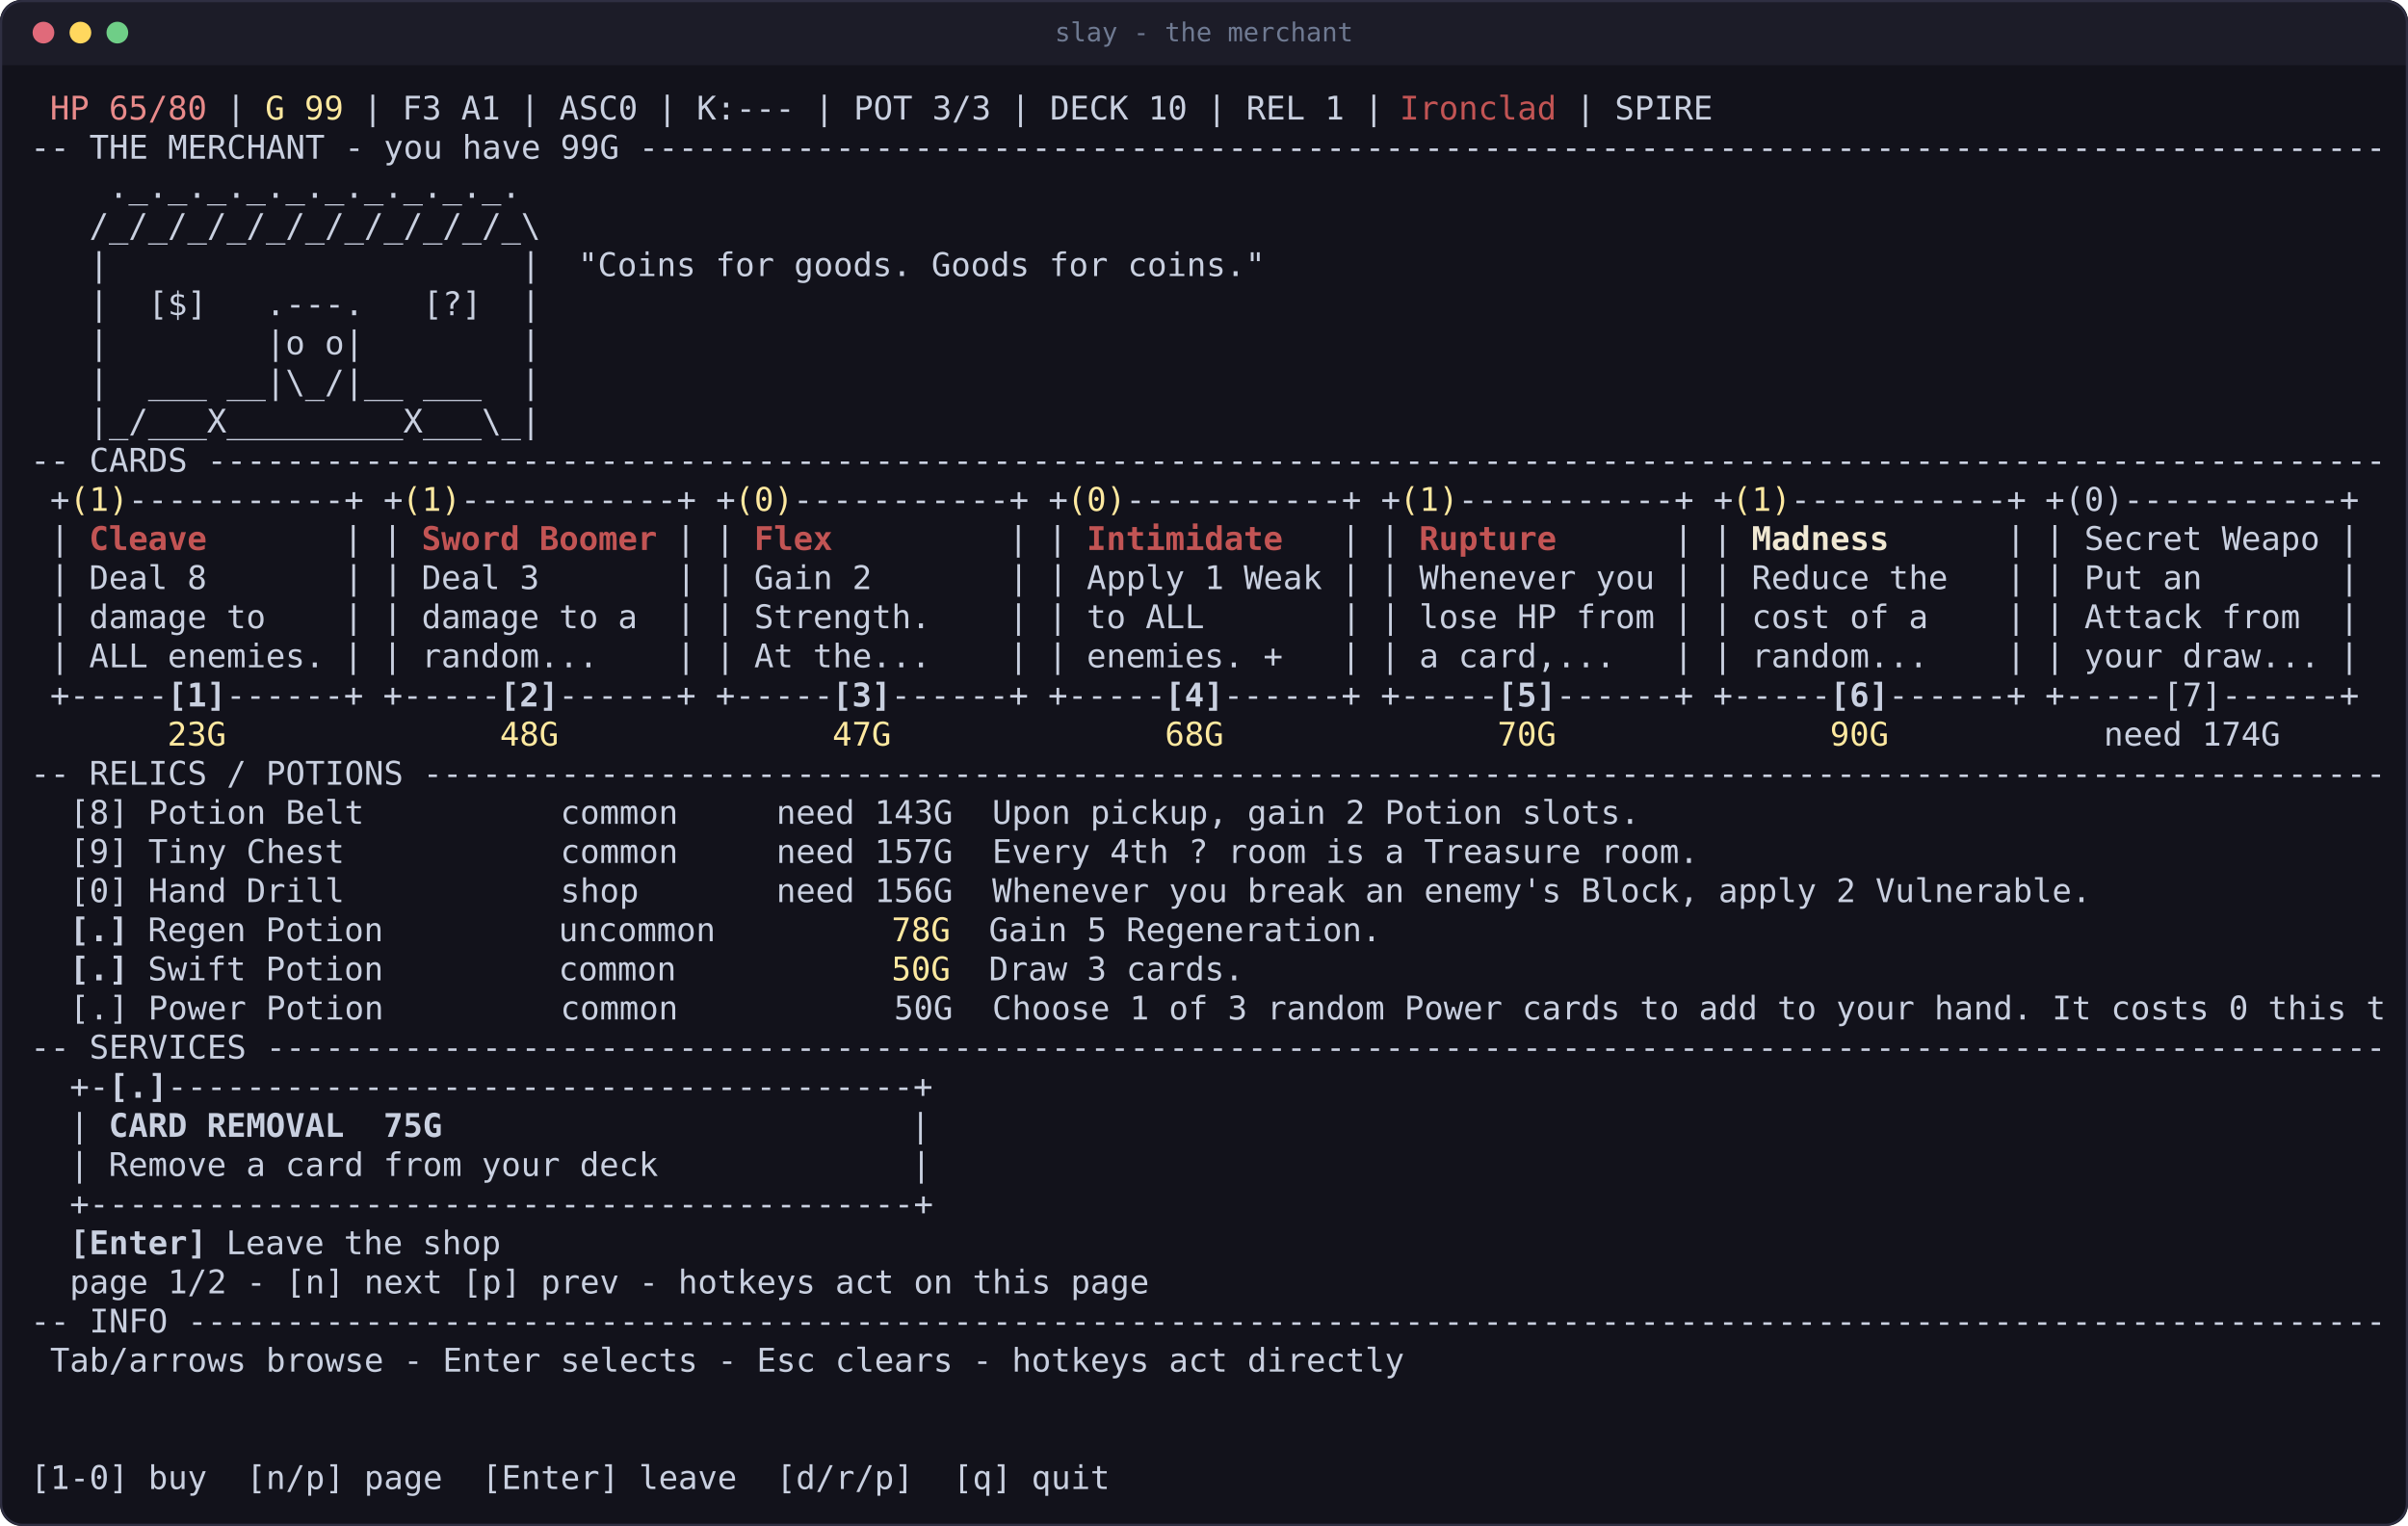
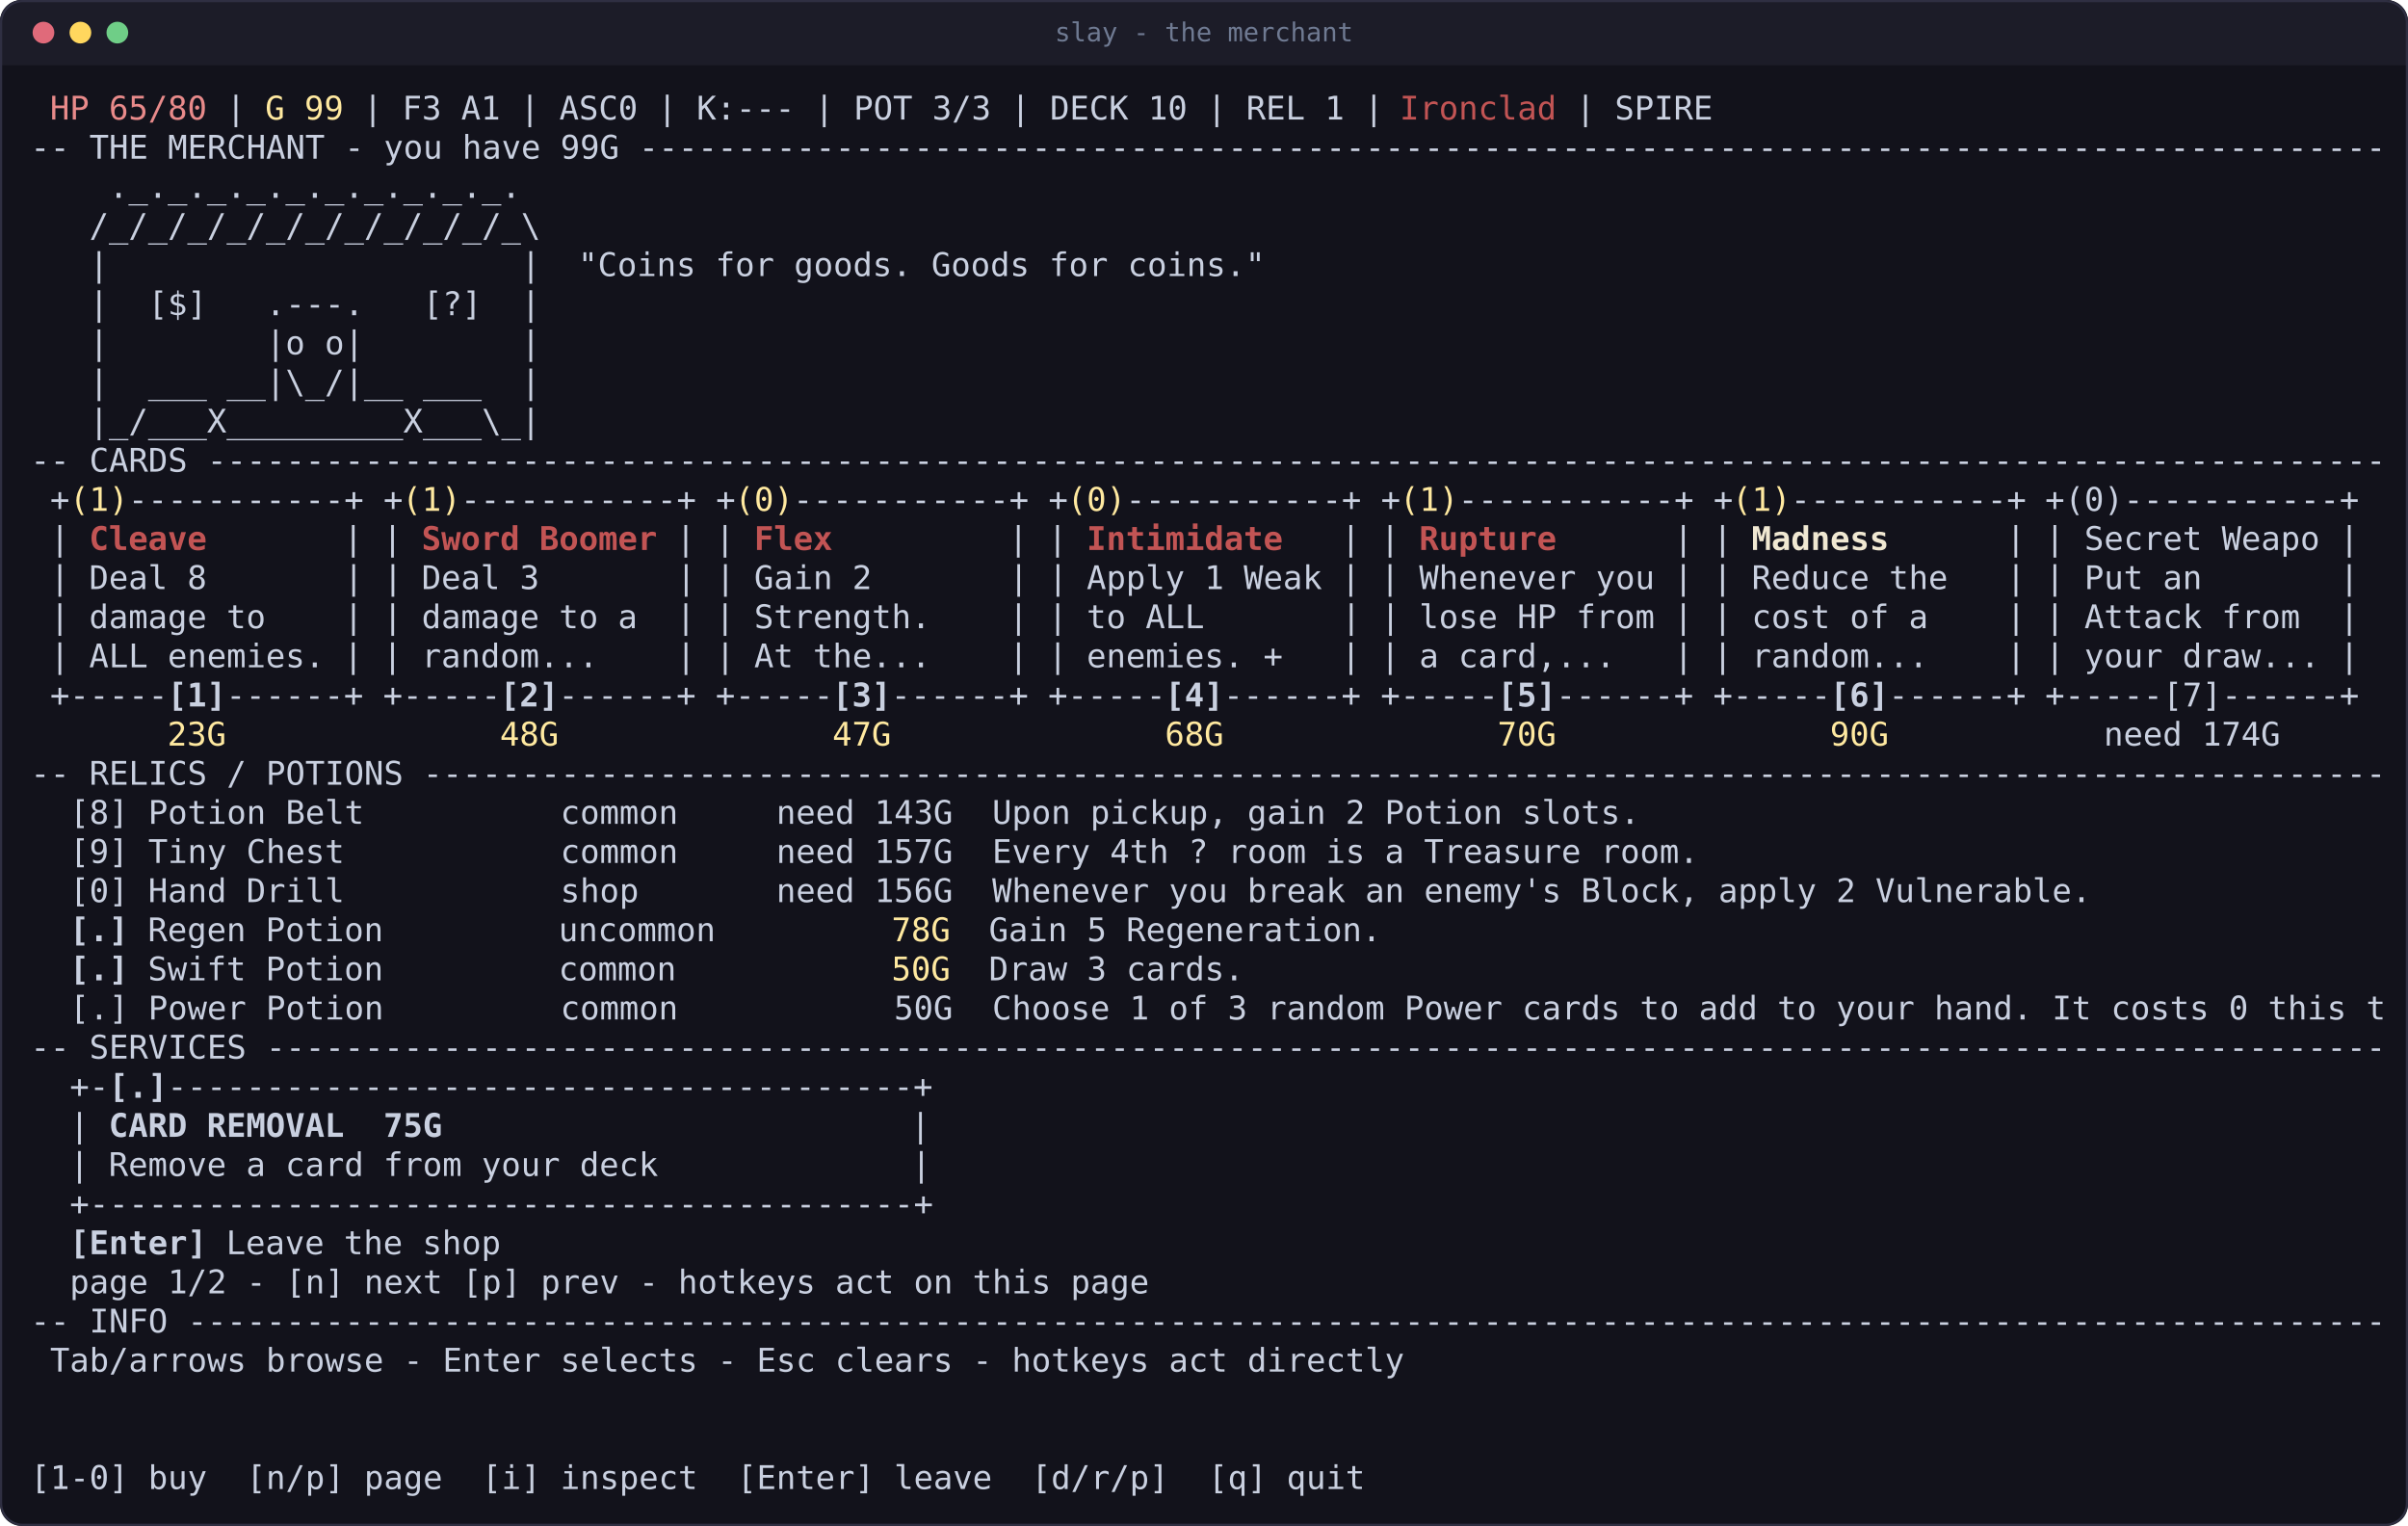
<svg xmlns="http://www.w3.org/2000/svg" width="1108" height="702" viewBox="0 0 1108 702" font-family="ui-monospace,SFMono-Regular,Menlo,Consolas,'DejaVu Sans Mono',monospace" font-size="15">
  <rect width="1108" height="702" rx="10" fill="#12121b" />
  <path d="M0 10a10 10 0 0 1 10-10h1088a10 10 0 0 1 10 10v20H0z" fill="#1c1c28" />
  <circle cx="20" cy="15" r="5" fill="#e06a7a" />
  <circle cx="37" cy="15" r="5" fill="#ffd75e" />
  <circle cx="54" cy="15" r="5" fill="#6fce87" />
  <text x="554" y="19" fill="#6f7a92" font-size="12" text-anchor="middle">slay - the merchant</text>
  <rect x="0.5" y="0.5" width="1107" height="701" rx="10" fill="none" stroke="#2f2f42" />
  <text y="55" xml:space="preserve">
    <tspan x="23" textLength="72" lengthAdjust="spacingAndGlyphs" fill="#e88a8a">HP 65/80</tspan>
    <tspan x="95" textLength="27" lengthAdjust="spacingAndGlyphs" fill="#c9d0e0"> | </tspan>
    <tspan x="122" textLength="36" lengthAdjust="spacingAndGlyphs" fill="#ffe9a0">G 99</tspan>
    <tspan x="158" textLength="486" lengthAdjust="spacingAndGlyphs" fill="#c9d0e0"> | F3 A1 | ASC0 | K:--- | POT 3/3 | DECK 10 | REL 1 | </tspan>
    <tspan x="644" textLength="72" lengthAdjust="spacingAndGlyphs" fill="#c25454">Ironclad</tspan>
    <tspan x="716" textLength="27" lengthAdjust="spacingAndGlyphs" fill="#c9d0e0"> | </tspan>
    <tspan x="743" textLength="45" lengthAdjust="spacingAndGlyphs" fill="#c9d0e0" opacity="0.55">SPIRE</tspan>
  </text>
  <text y="73" xml:space="preserve">
    <tspan x="14" textLength="1080" lengthAdjust="spacingAndGlyphs" fill="#c9d0e0" opacity="0.55">-- THE MERCHANT - you have 99G -----------------------------------------------------------------------------------------</tspan>
  </text>
  <text y="91" xml:space="preserve">
    <tspan x="32" textLength="216" lengthAdjust="spacingAndGlyphs" fill="#c9d0e0" opacity="0.55">  ._._._._._._._._._._. </tspan>
  </text>
  <text y="109" xml:space="preserve">
    <tspan x="32" textLength="216" lengthAdjust="spacingAndGlyphs" fill="#c9d0e0" opacity="0.55"> /_/_/_/_/_/_/_/_/_/_/_\</tspan>
  </text>
  <text y="127" xml:space="preserve">
    <tspan x="32" textLength="216" lengthAdjust="spacingAndGlyphs" fill="#c9d0e0" opacity="0.55"> |                     |</tspan>
    <tspan x="266" textLength="315" lengthAdjust="spacingAndGlyphs" fill="#c9d0e0" opacity="0.55">"Coins for goods. Goods for coins."</tspan>
  </text>
  <text y="145" xml:space="preserve">
    <tspan x="32" textLength="216" lengthAdjust="spacingAndGlyphs" fill="#c9d0e0" opacity="0.55"> |  [$]   .---.   [?]  |</tspan>
  </text>
  <text y="163" xml:space="preserve">
    <tspan x="32" textLength="216" lengthAdjust="spacingAndGlyphs" fill="#c9d0e0" opacity="0.55"> |        |o o|        |</tspan>
  </text>
  <text y="181" xml:space="preserve">
    <tspan x="32" textLength="216" lengthAdjust="spacingAndGlyphs" fill="#c9d0e0" opacity="0.55"> |  ___ __|\_/|__ ___  |</tspan>
  </text>
  <text y="199" xml:space="preserve">
    <tspan x="32" textLength="216" lengthAdjust="spacingAndGlyphs" fill="#c9d0e0" opacity="0.55"> |_/___X_________X___\_|</tspan>
  </text>
  <text y="217" xml:space="preserve">
    <tspan x="14" textLength="1080" lengthAdjust="spacingAndGlyphs" fill="#c9d0e0" opacity="0.55">-- CARDS ---------------------------------------------------------------------------------------------------------------</tspan>
  </text>
  <text y="235" xml:space="preserve">
    <tspan x="14" textLength="18" lengthAdjust="spacingAndGlyphs" fill="#c9d0e0"> +</tspan>
    <tspan x="32" textLength="27" lengthAdjust="spacingAndGlyphs" fill="#ffe9a0">(1)</tspan>
    <tspan x="59" textLength="126" lengthAdjust="spacingAndGlyphs" fill="#c9d0e0">-----------+ +</tspan>
    <tspan x="185" textLength="27" lengthAdjust="spacingAndGlyphs" fill="#ffe9a0">(1)</tspan>
    <tspan x="212" textLength="126" lengthAdjust="spacingAndGlyphs" fill="#c9d0e0">-----------+ +</tspan>
    <tspan x="338" textLength="27" lengthAdjust="spacingAndGlyphs" fill="#ffe9a0">(0)</tspan>
    <tspan x="365" textLength="126" lengthAdjust="spacingAndGlyphs" fill="#c9d0e0">-----------+ +</tspan>
    <tspan x="491" textLength="27" lengthAdjust="spacingAndGlyphs" fill="#ffe9a0">(0)</tspan>
    <tspan x="518" textLength="126" lengthAdjust="spacingAndGlyphs" fill="#c9d0e0">-----------+ +</tspan>
    <tspan x="644" textLength="27" lengthAdjust="spacingAndGlyphs" fill="#ffe9a0">(1)</tspan>
    <tspan x="671" textLength="126" lengthAdjust="spacingAndGlyphs" fill="#c9d0e0">-----------+ +</tspan>
    <tspan x="797" textLength="27" lengthAdjust="spacingAndGlyphs" fill="#ffe9a0">(1)</tspan>
    <tspan x="824" textLength="117" lengthAdjust="spacingAndGlyphs" fill="#c9d0e0">-----------+ </tspan>
    <tspan x="941" textLength="144" lengthAdjust="spacingAndGlyphs" fill="#c9d0e0" opacity="0.55">+(0)-----------+</tspan>
  </text>
  <text y="253" xml:space="preserve">
    <tspan x="14" textLength="27" lengthAdjust="spacingAndGlyphs" fill="#c9d0e0"> | </tspan>
    <tspan x="41" textLength="108" lengthAdjust="spacingAndGlyphs" fill="#c25454" font-weight="bold">Cleave      </tspan>
    <tspan x="149" textLength="45" lengthAdjust="spacingAndGlyphs" fill="#c9d0e0"> | | </tspan>
    <tspan x="194" textLength="108" lengthAdjust="spacingAndGlyphs" fill="#c25454" font-weight="bold">Sword Boomer</tspan>
    <tspan x="302" textLength="45" lengthAdjust="spacingAndGlyphs" fill="#c9d0e0"> | | </tspan>
    <tspan x="347" textLength="108" lengthAdjust="spacingAndGlyphs" fill="#c25454" font-weight="bold">Flex        </tspan>
    <tspan x="455" textLength="45" lengthAdjust="spacingAndGlyphs" fill="#c9d0e0"> | | </tspan>
    <tspan x="500" textLength="108" lengthAdjust="spacingAndGlyphs" fill="#c25454" font-weight="bold">Intimidate  </tspan>
    <tspan x="608" textLength="45" lengthAdjust="spacingAndGlyphs" fill="#c9d0e0"> | | </tspan>
    <tspan x="653" textLength="108" lengthAdjust="spacingAndGlyphs" fill="#c25454" font-weight="bold">Rupture     </tspan>
    <tspan x="761" textLength="45" lengthAdjust="spacingAndGlyphs" fill="#c9d0e0"> | | </tspan>
    <tspan x="806" textLength="108" lengthAdjust="spacingAndGlyphs" fill="#f0e8d2" font-weight="bold">Madness     </tspan>
    <tspan x="914" textLength="27" lengthAdjust="spacingAndGlyphs" fill="#c9d0e0"> | </tspan>
    <tspan x="941" textLength="144" lengthAdjust="spacingAndGlyphs" fill="#c9d0e0" opacity="0.55">| Secret Weapo |</tspan>
  </text>
  <text y="271" xml:space="preserve">
    <tspan x="14" textLength="27" lengthAdjust="spacingAndGlyphs" fill="#c9d0e0"> | </tspan>
    <tspan x="41" textLength="54" lengthAdjust="spacingAndGlyphs" fill="#c9d0e0" opacity="0.55">Deal 8</tspan>
    <tspan x="95" textLength="99" lengthAdjust="spacingAndGlyphs" fill="#c9d0e0">       | | </tspan>
    <tspan x="194" textLength="54" lengthAdjust="spacingAndGlyphs" fill="#c9d0e0" opacity="0.55">Deal 3</tspan>
    <tspan x="248" textLength="99" lengthAdjust="spacingAndGlyphs" fill="#c9d0e0">       | | </tspan>
    <tspan x="347" textLength="54" lengthAdjust="spacingAndGlyphs" fill="#c9d0e0" opacity="0.55">Gain 2</tspan>
    <tspan x="401" textLength="99" lengthAdjust="spacingAndGlyphs" fill="#c9d0e0">       | | </tspan>
    <tspan x="500" textLength="108" lengthAdjust="spacingAndGlyphs" fill="#c9d0e0" opacity="0.55">Apply 1 Weak</tspan>
    <tspan x="608" textLength="45" lengthAdjust="spacingAndGlyphs" fill="#c9d0e0"> | | </tspan>
    <tspan x="653" textLength="108" lengthAdjust="spacingAndGlyphs" fill="#c9d0e0" opacity="0.55">Whenever you</tspan>
    <tspan x="761" textLength="45" lengthAdjust="spacingAndGlyphs" fill="#c9d0e0"> | | </tspan>
    <tspan x="806" textLength="90" lengthAdjust="spacingAndGlyphs" fill="#c9d0e0" opacity="0.55">Reduce the</tspan>
    <tspan x="896" textLength="45" lengthAdjust="spacingAndGlyphs" fill="#c9d0e0">   | </tspan>
    <tspan x="941" textLength="144" lengthAdjust="spacingAndGlyphs" fill="#c9d0e0" opacity="0.55">| Put an       |</tspan>
  </text>
  <text y="289" xml:space="preserve">
    <tspan x="14" textLength="27" lengthAdjust="spacingAndGlyphs" fill="#c9d0e0"> | </tspan>
    <tspan x="41" textLength="81" lengthAdjust="spacingAndGlyphs" fill="#c9d0e0" opacity="0.55">damage to</tspan>
    <tspan x="122" textLength="72" lengthAdjust="spacingAndGlyphs" fill="#c9d0e0">    | | </tspan>
    <tspan x="194" textLength="99" lengthAdjust="spacingAndGlyphs" fill="#c9d0e0" opacity="0.55">damage to a</tspan>
    <tspan x="293" textLength="54" lengthAdjust="spacingAndGlyphs" fill="#c9d0e0">  | | </tspan>
    <tspan x="347" textLength="81" lengthAdjust="spacingAndGlyphs" fill="#c9d0e0" opacity="0.55">Strength.</tspan>
    <tspan x="428" textLength="72" lengthAdjust="spacingAndGlyphs" fill="#c9d0e0">    | | </tspan>
    <tspan x="500" textLength="54" lengthAdjust="spacingAndGlyphs" fill="#c9d0e0" opacity="0.55">to ALL</tspan>
    <tspan x="554" textLength="99" lengthAdjust="spacingAndGlyphs" fill="#c9d0e0">       | | </tspan>
    <tspan x="653" textLength="108" lengthAdjust="spacingAndGlyphs" fill="#c9d0e0" opacity="0.55">lose HP from</tspan>
    <tspan x="761" textLength="45" lengthAdjust="spacingAndGlyphs" fill="#c9d0e0"> | | </tspan>
    <tspan x="806" textLength="81" lengthAdjust="spacingAndGlyphs" fill="#c9d0e0" opacity="0.55">cost of a</tspan>
    <tspan x="887" textLength="54" lengthAdjust="spacingAndGlyphs" fill="#c9d0e0">    | </tspan>
    <tspan x="941" textLength="144" lengthAdjust="spacingAndGlyphs" fill="#c9d0e0" opacity="0.55">| Attack from  |</tspan>
  </text>
  <text y="307" xml:space="preserve">
    <tspan x="14" textLength="27" lengthAdjust="spacingAndGlyphs" fill="#c9d0e0"> | </tspan>
    <tspan x="41" textLength="108" lengthAdjust="spacingAndGlyphs" fill="#c9d0e0" opacity="0.55">ALL enemies.</tspan>
    <tspan x="149" textLength="45" lengthAdjust="spacingAndGlyphs" fill="#c9d0e0"> | | </tspan>
    <tspan x="194" textLength="81" lengthAdjust="spacingAndGlyphs" fill="#c9d0e0" opacity="0.55">random...</tspan>
    <tspan x="275" textLength="72" lengthAdjust="spacingAndGlyphs" fill="#c9d0e0">    | | </tspan>
    <tspan x="347" textLength="81" lengthAdjust="spacingAndGlyphs" fill="#c9d0e0" opacity="0.55">At the...</tspan>
    <tspan x="428" textLength="72" lengthAdjust="spacingAndGlyphs" fill="#c9d0e0">    | | </tspan>
    <tspan x="500" textLength="90" lengthAdjust="spacingAndGlyphs" fill="#c9d0e0" opacity="0.55">enemies. +</tspan>
    <tspan x="590" textLength="63" lengthAdjust="spacingAndGlyphs" fill="#c9d0e0">   | | </tspan>
    <tspan x="653" textLength="90" lengthAdjust="spacingAndGlyphs" fill="#c9d0e0" opacity="0.55">a card,...</tspan>
    <tspan x="743" textLength="63" lengthAdjust="spacingAndGlyphs" fill="#c9d0e0">   | | </tspan>
    <tspan x="806" textLength="81" lengthAdjust="spacingAndGlyphs" fill="#c9d0e0" opacity="0.55">random...</tspan>
    <tspan x="887" textLength="54" lengthAdjust="spacingAndGlyphs" fill="#c9d0e0">    | </tspan>
    <tspan x="941" textLength="144" lengthAdjust="spacingAndGlyphs" fill="#c9d0e0" opacity="0.55">| your draw... |</tspan>
  </text>
  <text y="325" xml:space="preserve">
    <tspan x="14" textLength="63" lengthAdjust="spacingAndGlyphs" fill="#c9d0e0"> +-----</tspan>
    <tspan x="77" textLength="27" lengthAdjust="spacingAndGlyphs" fill="#c9d0e0" font-weight="bold">[1]</tspan>
    <tspan x="104" textLength="126" lengthAdjust="spacingAndGlyphs" fill="#c9d0e0">------+ +-----</tspan>
    <tspan x="230" textLength="27" lengthAdjust="spacingAndGlyphs" fill="#c9d0e0" font-weight="bold">[2]</tspan>
    <tspan x="257" textLength="126" lengthAdjust="spacingAndGlyphs" fill="#c9d0e0">------+ +-----</tspan>
    <tspan x="383" textLength="27" lengthAdjust="spacingAndGlyphs" fill="#c9d0e0" font-weight="bold">[3]</tspan>
    <tspan x="410" textLength="126" lengthAdjust="spacingAndGlyphs" fill="#c9d0e0">------+ +-----</tspan>
    <tspan x="536" textLength="27" lengthAdjust="spacingAndGlyphs" fill="#c9d0e0" font-weight="bold">[4]</tspan>
    <tspan x="563" textLength="126" lengthAdjust="spacingAndGlyphs" fill="#c9d0e0">------+ +-----</tspan>
    <tspan x="689" textLength="27" lengthAdjust="spacingAndGlyphs" fill="#c9d0e0" font-weight="bold">[5]</tspan>
    <tspan x="716" textLength="126" lengthAdjust="spacingAndGlyphs" fill="#c9d0e0">------+ +-----</tspan>
    <tspan x="842" textLength="27" lengthAdjust="spacingAndGlyphs" fill="#c9d0e0" font-weight="bold">[6]</tspan>
    <tspan x="869" textLength="72" lengthAdjust="spacingAndGlyphs" fill="#c9d0e0">------+ </tspan>
    <tspan x="941" textLength="144" lengthAdjust="spacingAndGlyphs" fill="#c9d0e0" opacity="0.55">+-----[7]------+</tspan>
  </text>
  <text y="343" xml:space="preserve">
    <tspan x="77" textLength="27" lengthAdjust="spacingAndGlyphs" fill="#ffe9a0">23G</tspan>
    <tspan x="230" textLength="27" lengthAdjust="spacingAndGlyphs" fill="#ffe9a0">48G</tspan>
    <tspan x="383" textLength="27" lengthAdjust="spacingAndGlyphs" fill="#ffe9a0">47G</tspan>
    <tspan x="536" textLength="27" lengthAdjust="spacingAndGlyphs" fill="#ffe9a0">68G</tspan>
    <tspan x="689" textLength="27" lengthAdjust="spacingAndGlyphs" fill="#ffe9a0">70G</tspan>
    <tspan x="842" textLength="27" lengthAdjust="spacingAndGlyphs" fill="#ffe9a0">90G</tspan>
    <tspan x="968" textLength="81" lengthAdjust="spacingAndGlyphs" fill="#c9d0e0" opacity="0.55">need 174G</tspan>
  </text>
  <text y="361" xml:space="preserve">
    <tspan x="14" textLength="1080" lengthAdjust="spacingAndGlyphs" fill="#c9d0e0" opacity="0.55">-- RELICS / POTIONS ----------------------------------------------------------------------------------------------------</tspan>
  </text>
  <text y="379" xml:space="preserve">
    <tspan x="14" textLength="738" lengthAdjust="spacingAndGlyphs" fill="#c9d0e0" opacity="0.55">  [8] Potion Belt          common     need 143G  Upon pickup, gain 2 Potion slots.</tspan>
  </text>
  <text y="397" xml:space="preserve">
    <tspan x="14" textLength="765" lengthAdjust="spacingAndGlyphs" fill="#c9d0e0" opacity="0.55">  [9] Tiny Chest           common     need 157G  Every 4th ? room is a Treasure room.</tspan>
  </text>
  <text y="415" xml:space="preserve">
    <tspan x="14" textLength="945" lengthAdjust="spacingAndGlyphs" fill="#c9d0e0" opacity="0.55">  [0] Hand Drill           shop       need 156G  Whenever you break an enemy's Block, apply 2 Vulnerable.</tspan>
  </text>
  <text y="433" xml:space="preserve">
    <tspan x="32" textLength="27" lengthAdjust="spacingAndGlyphs" fill="#c9d0e0" font-weight="bold">[.]</tspan>
    <tspan x="59" textLength="198" lengthAdjust="spacingAndGlyphs" fill="#c9d0e0"> Regen Potion         </tspan>
    <tspan x="257" textLength="81" lengthAdjust="spacingAndGlyphs" fill="#c9d0e0" opacity="0.55">uncommon </tspan>
    <tspan x="347" textLength="90" lengthAdjust="spacingAndGlyphs" fill="#ffe9a0">       78G</tspan>
    <tspan x="455" textLength="180" lengthAdjust="spacingAndGlyphs" fill="#c9d0e0" opacity="0.55">Gain 5 Regeneration.</tspan>
  </text>
  <text y="451" xml:space="preserve">
    <tspan x="32" textLength="27" lengthAdjust="spacingAndGlyphs" fill="#c9d0e0" font-weight="bold">[.]</tspan>
    <tspan x="59" textLength="198" lengthAdjust="spacingAndGlyphs" fill="#c9d0e0"> Swift Potion         </tspan>
    <tspan x="257" textLength="81" lengthAdjust="spacingAndGlyphs" fill="#c9d0e0" opacity="0.55">common   </tspan>
    <tspan x="347" textLength="90" lengthAdjust="spacingAndGlyphs" fill="#ffe9a0">       50G</tspan>
    <tspan x="455" textLength="117" lengthAdjust="spacingAndGlyphs" fill="#c9d0e0" opacity="0.55">Draw 3 cards.</tspan>
  </text>
  <text y="469" xml:space="preserve">
    <tspan x="14" textLength="1080" lengthAdjust="spacingAndGlyphs" fill="#c9d0e0">  [.] Power Potion         common           50G  Choose 1 of 3 random Power cards to add to your hand. It costs 0 this t</tspan>
  </text>
  <text y="487" xml:space="preserve">
    <tspan x="14" textLength="1080" lengthAdjust="spacingAndGlyphs" fill="#c9d0e0" opacity="0.55">-- SERVICES ------------------------------------------------------------------------------------------------------------</tspan>
  </text>
  <text y="505" xml:space="preserve">
    <tspan x="14" textLength="36" lengthAdjust="spacingAndGlyphs" fill="#c9d0e0">  +-</tspan>
    <tspan x="50" textLength="27" lengthAdjust="spacingAndGlyphs" fill="#c9d0e0" font-weight="bold">[.]</tspan>
    <tspan x="77" textLength="1017" lengthAdjust="spacingAndGlyphs" fill="#c9d0e0">--------------------------------------+                                                                          </tspan>
  </text>
  <text y="523" xml:space="preserve">
    <tspan x="14" textLength="36" lengthAdjust="spacingAndGlyphs" fill="#c9d0e0">  | </tspan>
    <tspan x="50" textLength="360" lengthAdjust="spacingAndGlyphs" fill="#c9d0e0" font-weight="bold">CARD REMOVAL  75G                       </tspan>
    <tspan x="410" textLength="684" lengthAdjust="spacingAndGlyphs" fill="#c9d0e0"> |                                                                          </tspan>
  </text>
  <text y="541" xml:space="preserve">
    <tspan x="14" textLength="36" lengthAdjust="spacingAndGlyphs" fill="#c9d0e0">  | </tspan>
    <tspan x="50" textLength="252" lengthAdjust="spacingAndGlyphs" fill="#c9d0e0" opacity="0.55">Remove a card from your deck</tspan>
    <tspan x="302" textLength="792" lengthAdjust="spacingAndGlyphs" fill="#c9d0e0">             |                                                                          </tspan>
  </text>
  <text y="559" xml:space="preserve">
    <tspan x="14" textLength="1080" lengthAdjust="spacingAndGlyphs" fill="#c9d0e0">  +------------------------------------------+                                                                          </tspan>
  </text>
  <text y="577" xml:space="preserve">
    <tspan x="32" textLength="63" lengthAdjust="spacingAndGlyphs" fill="#c9d0e0" font-weight="bold">[Enter]</tspan>
    <tspan x="95" textLength="999" lengthAdjust="spacingAndGlyphs" fill="#c9d0e0"> Leave the shop                                                                                                </tspan>
  </text>
  <text y="595" xml:space="preserve">
    <tspan x="14" textLength="513" lengthAdjust="spacingAndGlyphs" fill="#c9d0e0" opacity="0.55">  page 1/2 - [n] next [p] prev - hotkeys act on this page</tspan>
  </text>
  <text y="613" xml:space="preserve">
    <tspan x="14" textLength="1080" lengthAdjust="spacingAndGlyphs" fill="#c9d0e0" opacity="0.55">-- INFO ----------------------------------------------------------------------------------------------------------------</tspan>
  </text>
  <text y="631" xml:space="preserve">
    <tspan x="14" textLength="630" lengthAdjust="spacingAndGlyphs" fill="#c9d0e0" opacity="0.55"> Tab/arrows browse - Enter selects - Esc clears - hotkeys act directly</tspan>
  </text>
  <text y="685" xml:space="preserve">
-     <tspan x="14" textLength="1080" lengthAdjust="spacingAndGlyphs" fill="#c9d0e0" opacity="0.55">[1-0] buy  [n/p] page  [Enter] leave  [d/r/p]  [q] quit                                                                 </tspan>
+     <tspan x="14" textLength="1080" lengthAdjust="spacingAndGlyphs" fill="#c9d0e0" opacity="0.55">[1-0] buy  [n/p] page  [i] inspect  [Enter] leave  [d/r/p]  [q] quit                                                    </tspan>
  </text>
</svg>
